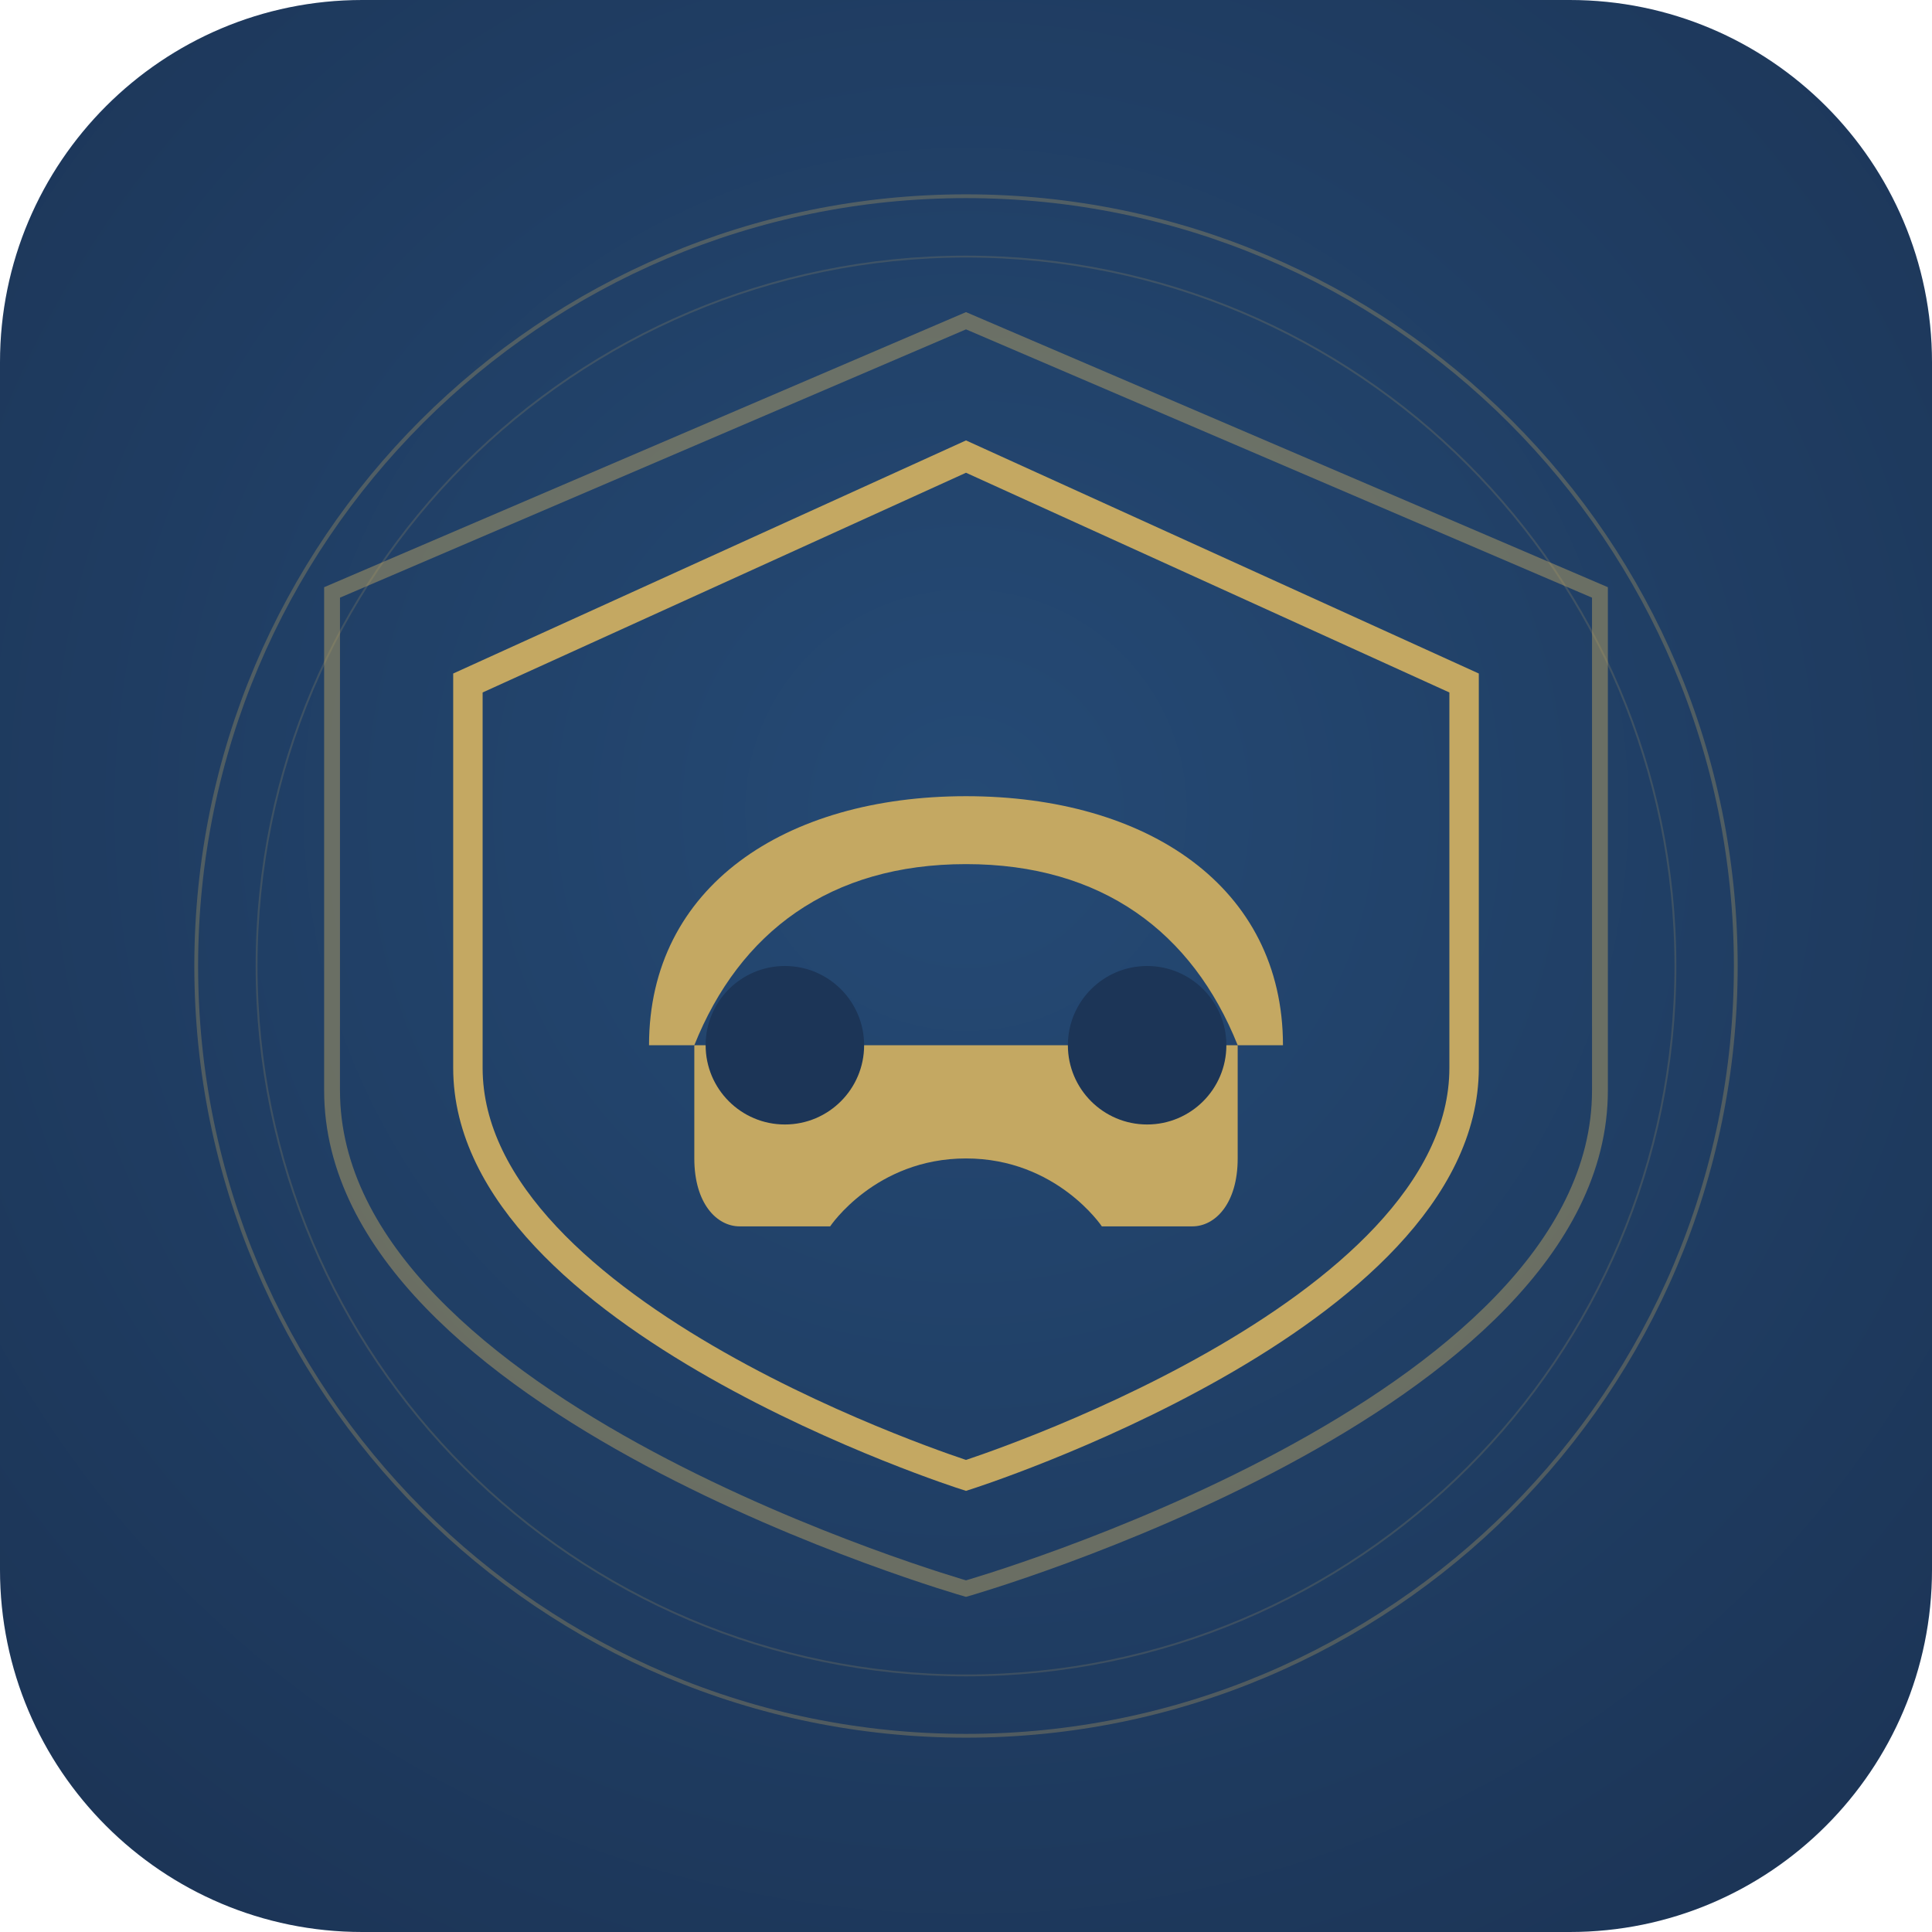
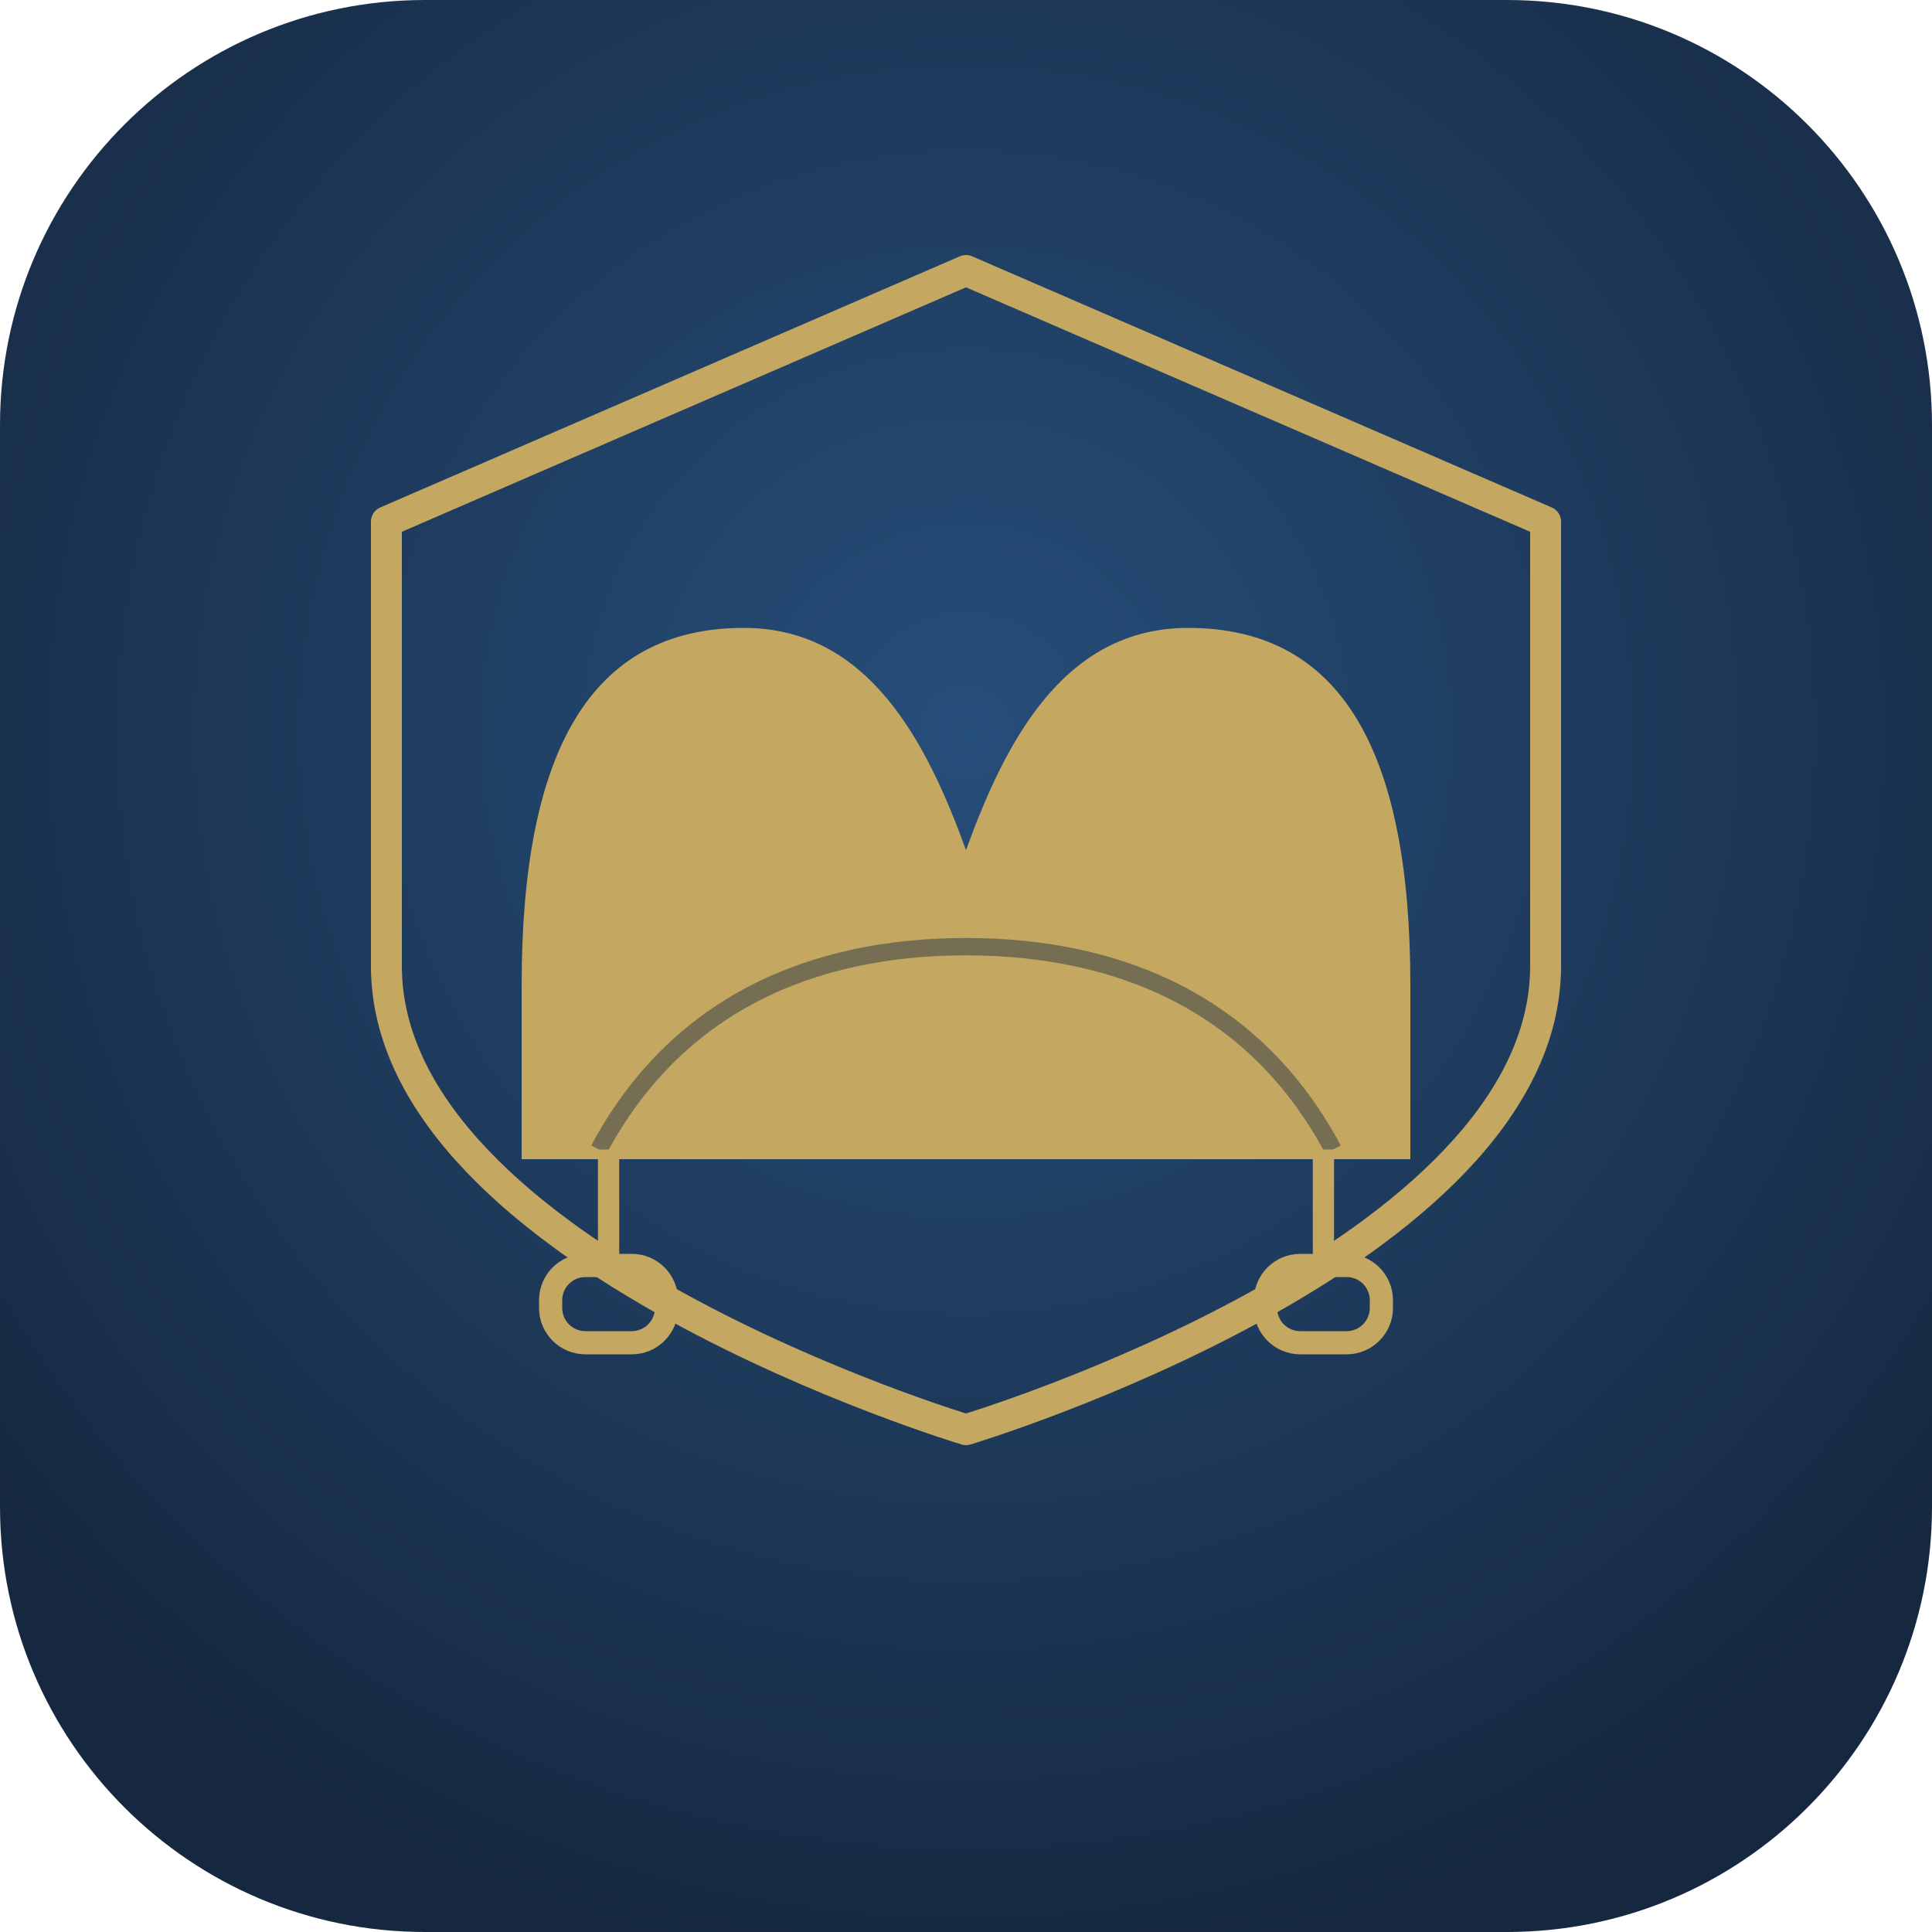
- <svg xmlns="http://www.w3.org/2000/svg" viewBox="0 0 512 512" fill="none">
+ <svg xmlns="http://www.w3.org/2000/svg" viewBox="0 0 100 100" fill="none">
  <defs>
-     <radialGradient id="bg-grad" cx="50%" cy="42%" r="68%">
-       <stop offset="0%" stop-color="#254a75" />
-       <stop offset="100%" stop-color="#1C3557" />
+     <radialGradient id="bg-a" cx="50%" cy="38%" r="65%">
+       <stop offset="0%" stop-color="#264E7A" />
+       <stop offset="100%" stop-color="#162840" />
    </radialGradient>
  </defs>
-   <rect width="512" height="512" rx="96" fill="url(#bg-grad)" />
-   <circle cx="256" cy="256" r="204" fill="none" stroke="#C4A862" stroke-width="1" opacity="0.30" />
-   <circle cx="256" cy="256" r="188" fill="none" stroke="#C4A862" stroke-width="0.5" opacity="0.18" />
-   <g transform="translate(64,61) scale(6)">
-     <path d="M32 4 L60 16 L60 38 C60 52 32 60 32 60 C32 60 4 52 4 38 L4 16 Z" fill="none" stroke="#C4A862" stroke-width="0.7" opacity="0.45" />
-     <path d="M32 10 L54 20 L54 37 C54 48 32 55 32 55 C32 55 10 48 10 37 L10 20 Z" fill="none" stroke="#C4A862" stroke-width="1.3" />
-     <path d="M18 36 C18 29 24 25 32 25 C40 25 46 29 46 36              L44 36 C42 31 38 28 32 28 C26 28 22 31 20 36 Z" fill="#C4A862" />
-     <path d="M20 36 L20 41 C20 43 21 44 22 44 L26 44              C26 44 28 41 32 41 C36 41 38 44 38 44              L42 44 C43 44 44 43 44 41 L44 36 Z" fill="#C4A862" />
-     <circle cx="24" cy="36" r="3.5" fill="#1C3557" />
-     <circle cx="40" cy="36" r="3.5" fill="#1C3557" />
-   </g>
+   <rect width="100" height="100" rx="22" fill="url(#bg-a)" />
+   <path d="M50 14 L80 27 L80 50 C80 65 50 74 50 74 C50 74 20 65 20 50 L20 27 Z" fill="none" stroke="#C4A862" stroke-width="1.6" stroke-linejoin="round" />
+   <path d="M27 60            L27 51            C27 39 30.5 32.5 38.5 32.5            C45 32.5 48 38.5 50 44            C52 38.5 55 32.5 61.5 32.5            C69.5 32.5 73 39 73 51            L73 60            Z" fill="#C4A862" />
+   <path d="M31 59.5 C35 52 42 49 50 49 C58 49 65 52 69 59.5" fill="none" stroke="#162840" stroke-width="0.9" opacity="0.45" />
+   <line x1="31.5" y1="59.5" x2="31.5" y2="66" stroke="#C4A862" stroke-width="1.1" />
+   <rect x="28.5" y="65.5" width="6" height="4" rx="1.8" fill="none" stroke="#C4A862" stroke-width="1.2" />
+   <line x1="68.5" y1="59.5" x2="68.5" y2="66" stroke="#C4A862" stroke-width="1.1" />
+   <rect x="65.5" y="65.5" width="6" height="4" rx="1.8" fill="none" stroke="#C4A862" stroke-width="1.2" />
</svg>
